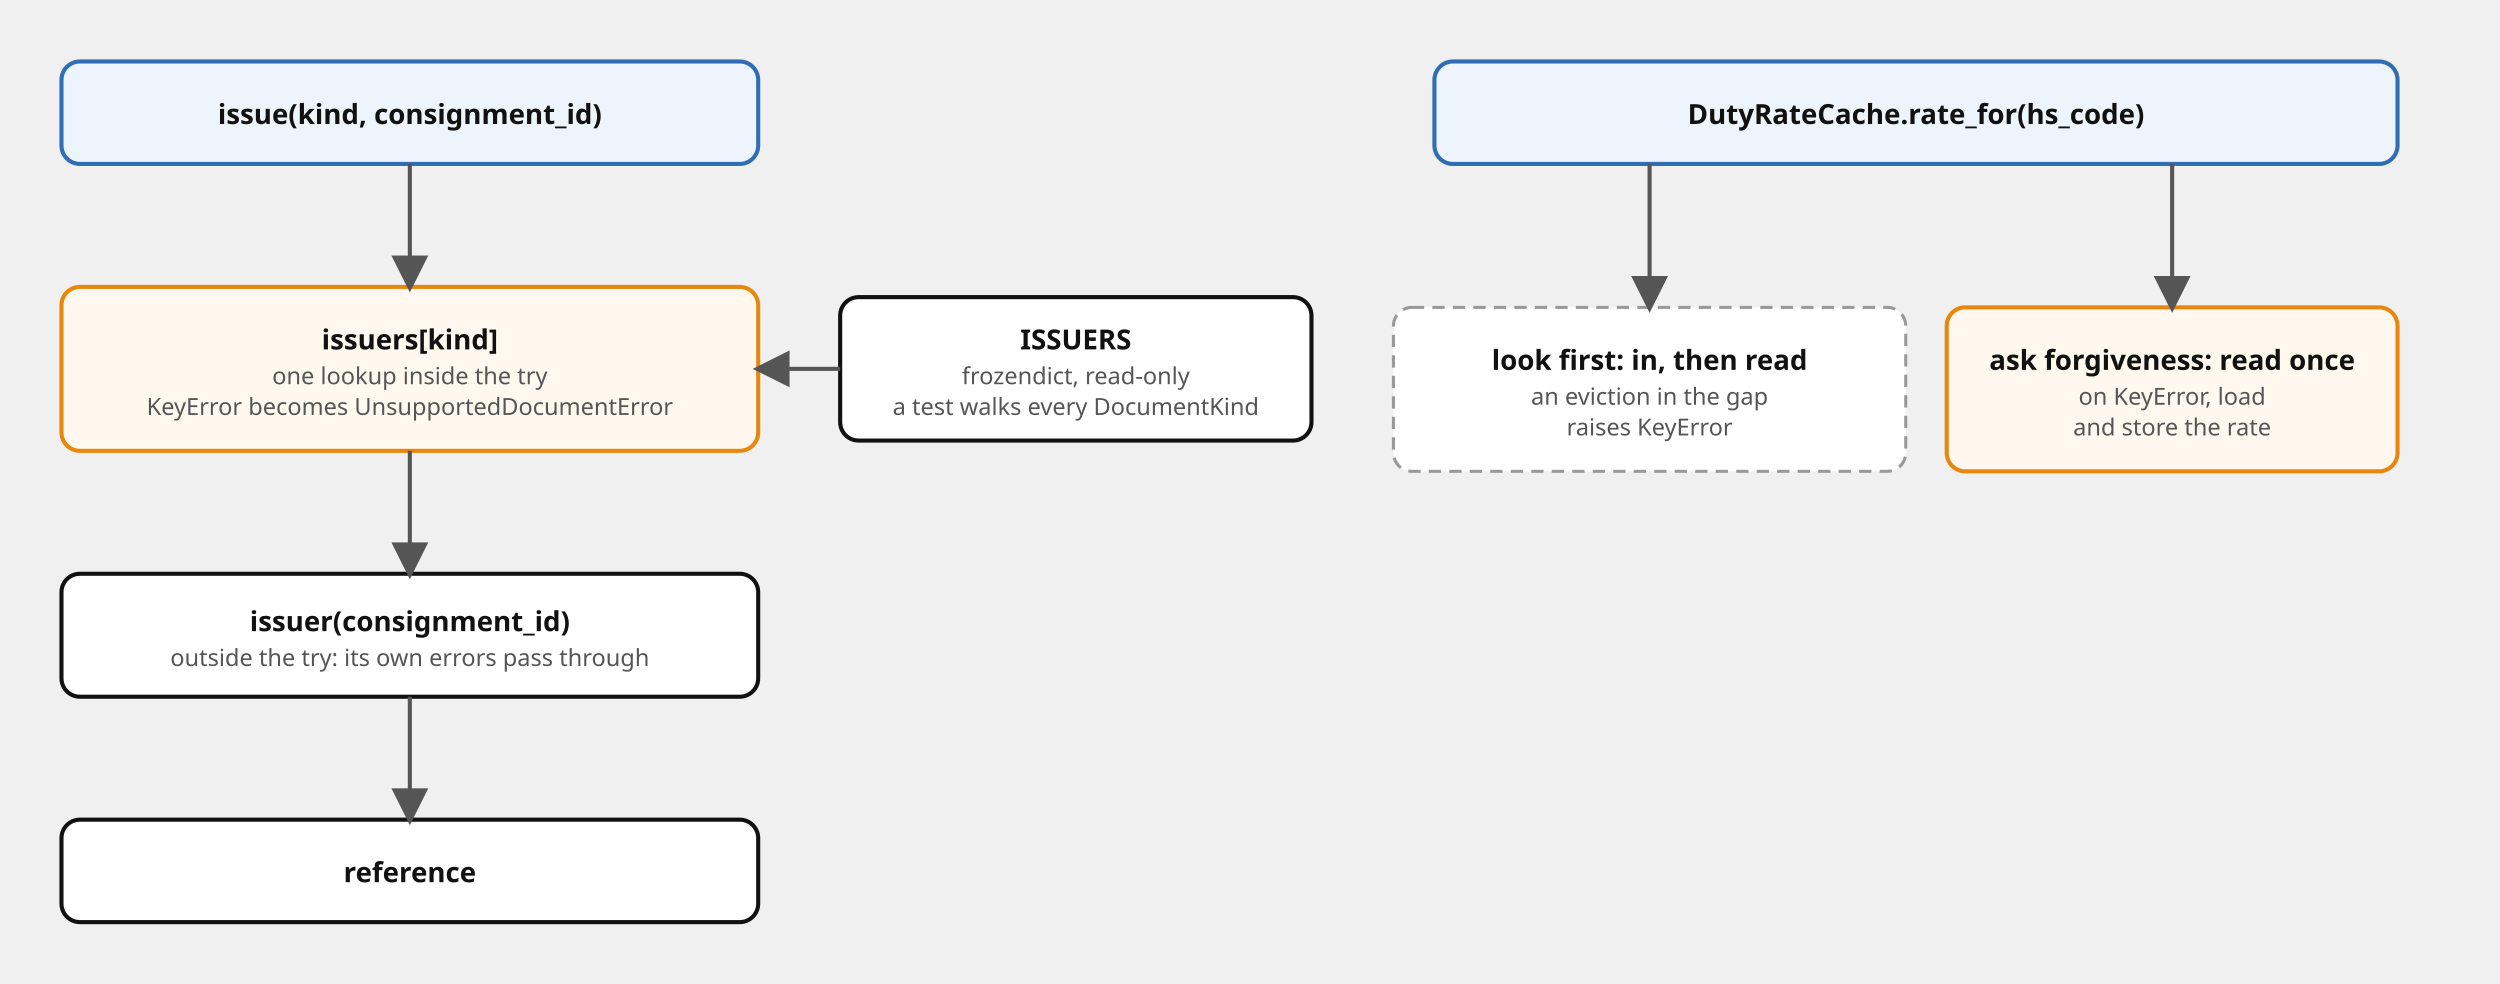
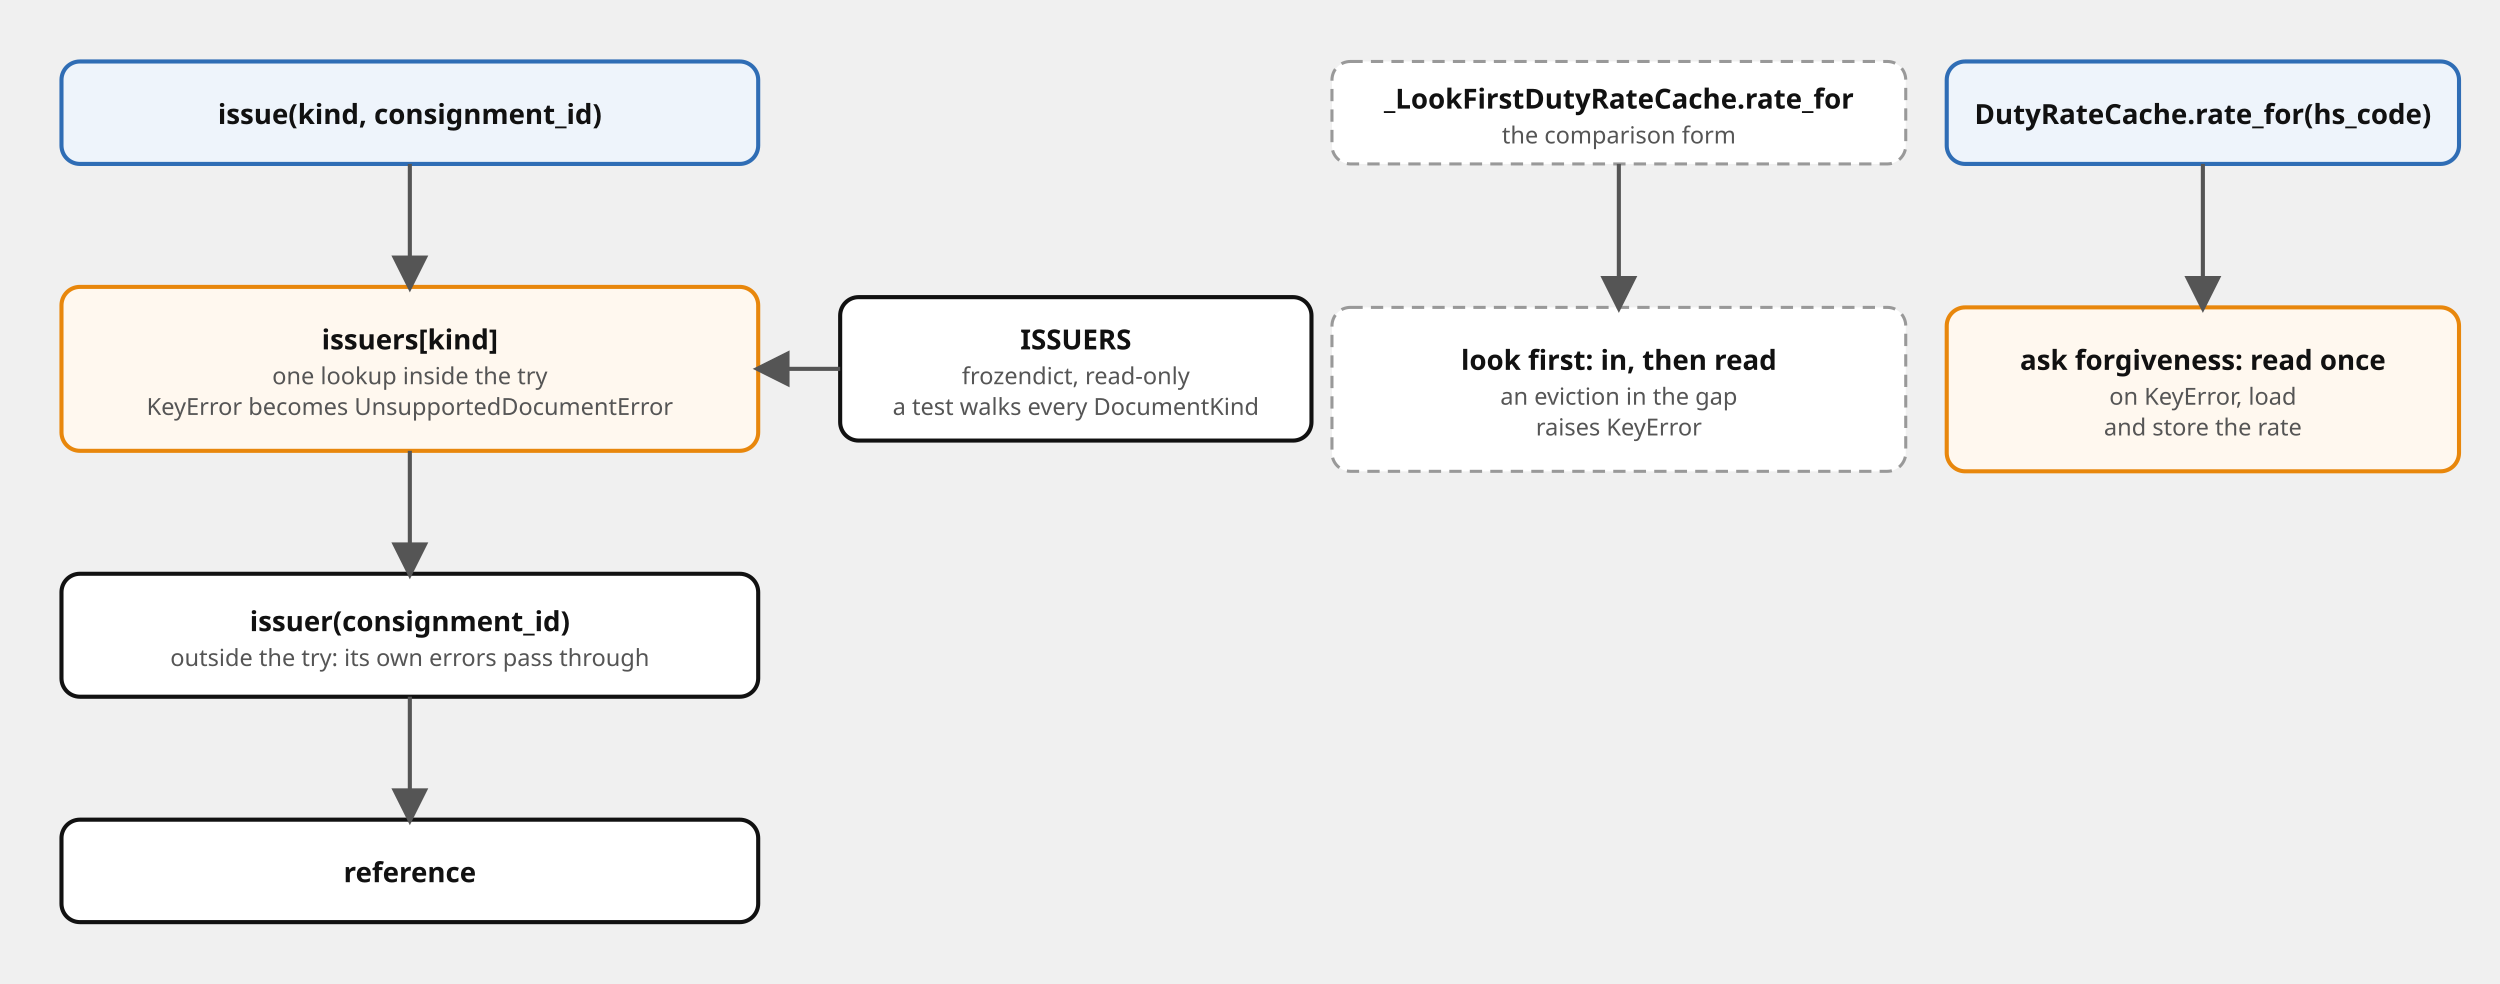
<svg xmlns="http://www.w3.org/2000/svg" viewBox="0 0 1220 480" font-family="'Red Hat Text', system-ui, sans-serif" role="img">
  <defs>
    <marker id="a" viewBox="0 0 10 10" refX="8.5" refY="5" markerWidth="9" markerHeight="9" orient="auto-start-reverse">
      <path d="M0,0 L10,5 L0,10 z" fill="#555" />
    </marker>
    <marker id="am" viewBox="0 0 10 10" refX="8.5" refY="5" markerWidth="9" markerHeight="9" orient="auto-start-reverse">
      <path d="M0,0 L10,5 L0,10 z" fill="#b8650a" />
    </marker>
  </defs>
  <rect x="30" y="30" width="340" height="50" rx="9" fill="#eef4fb" stroke="#2f6db5" stroke-width="2" />
  <text x="200.0" y="60.5" font-size="13.5" font-weight="700" fill="#111111" text-anchor="middle">issue(kind, consignment_id)</text>
  <rect x="30" y="140" width="340" height="80" rx="9" fill="#fff8ef" stroke="#e8870c" stroke-width="2" />
  <text x="200.0" y="170.5" font-size="13.5" font-weight="700" fill="#111111" text-anchor="middle">issuers[kind]</text>
  <text x="200.0" y="187.5" font-size="11.5" fill="#555555" text-anchor="middle">one lookup inside the try</text>
  <text x="200.0" y="202.5" font-size="11.5" fill="#555555" text-anchor="middle">KeyError becomes UnsupportedDocumentError</text>
  <rect x="410" y="145" width="230" height="70" rx="9" fill="#ffffff" stroke="#111111" stroke-width="2" />
  <text x="525.0" y="170.5" font-size="13.5" font-weight="700" fill="#111111" text-anchor="middle">ISSUERS</text>
  <text x="525.0" y="187.5" font-size="11.5" fill="#555555" text-anchor="middle">frozendict, read-only</text>
  <text x="525.0" y="202.5" font-size="11.5" fill="#555555" text-anchor="middle">a test walks every DocumentKind</text>
  <rect x="30" y="280" width="340" height="60" rx="9" fill="#ffffff" stroke="#111111" stroke-width="2" />
  <text x="200.0" y="308.0" font-size="13.5" font-weight="700" fill="#111111" text-anchor="middle">issuer(consignment_id)</text>
  <text x="200.0" y="325.0" font-size="11.5" fill="#555555" text-anchor="middle">outside the try: its own errors pass through</text>
  <rect x="30" y="400" width="340" height="50" rx="9" fill="#ffffff" stroke="#111111" stroke-width="2" />
  <text x="200.0" y="430.5" font-size="13.5" font-weight="700" fill="#111111" text-anchor="middle">reference</text>
-   <rect x="700" y="30" width="470" height="50" rx="9" fill="#eef4fb" stroke="#2f6db5" stroke-width="2" />
-   <text x="935.0" y="60.5" font-size="13.5" font-weight="700" fill="#111111" text-anchor="middle">DutyRateCache.rate_for(hs_code)</text>
-   <rect x="680" y="150" width="250" height="80" rx="9" fill="#ffffff" stroke="#999999" stroke-width="1.5" stroke-dasharray="6 4" />
-   <text x="805.0" y="180.5" font-size="13.5" font-weight="700" fill="#111111" text-anchor="middle">look first: in, then read</text>
-   <text x="805.0" y="197.5" font-size="11.5" fill="#555555" text-anchor="middle">an eviction in the gap</text>
-   <text x="805.0" y="212.5" font-size="11.5" fill="#555555" text-anchor="middle">raises KeyError</text>
-   <rect x="950" y="150" width="220" height="80" rx="9" fill="#fff8ef" stroke="#e8870c" stroke-width="2" />
-   <text x="1060.0" y="180.5" font-size="13.5" font-weight="700" fill="#111111" text-anchor="middle">ask forgiveness: read once</text>
-   <text x="1060.0" y="197.5" font-size="11.5" fill="#555555" text-anchor="middle">on KeyError, load</text>
-   <text x="1060.0" y="212.5" font-size="11.5" fill="#555555" text-anchor="middle">and store the rate</text>
+   <rect x="650" y="30" width="280" height="50" rx="9" fill="#ffffff" stroke="#999999" stroke-width="1.5" stroke-dasharray="6 4" />
+   <text x="790.0" y="53.0" font-size="13.5" font-weight="700" fill="#111111" text-anchor="middle">_LookFirstDutyRateCache.rate_for</text>
+   <text x="790.0" y="70.0" font-size="11.5" fill="#555555" text-anchor="middle">the comparison form</text>
+   <rect x="950" y="30" width="250" height="50" rx="9" fill="#eef4fb" stroke="#2f6db5" stroke-width="2" />
+   <text x="1075.0" y="60.5" font-size="13.5" font-weight="700" fill="#111111" text-anchor="middle">DutyRateCache.rate_for(hs_code)</text>
+   <rect x="650" y="150" width="280" height="80" rx="9" fill="#ffffff" stroke="#999999" stroke-width="1.5" stroke-dasharray="6 4" />
+   <text x="790.0" y="180.5" font-size="13.5" font-weight="700" fill="#111111" text-anchor="middle">look first: in, then read</text>
+   <text x="790.0" y="197.5" font-size="11.5" fill="#555555" text-anchor="middle">an eviction in the gap</text>
+   <text x="790.0" y="212.5" font-size="11.5" fill="#555555" text-anchor="middle">raises KeyError</text>
+   <rect x="950" y="150" width="250" height="80" rx="9" fill="#fff8ef" stroke="#e8870c" stroke-width="2" />
+   <text x="1075.0" y="180.5" font-size="13.5" font-weight="700" fill="#111111" text-anchor="middle">ask forgiveness: read once</text>
+   <text x="1075.0" y="197.5" font-size="11.5" fill="#555555" text-anchor="middle">on KeyError, load</text>
+   <text x="1075.0" y="212.5" font-size="11.5" fill="#555555" text-anchor="middle">and store the rate</text>
  <path d="M200,80 L200,140" fill="none" stroke="#555" stroke-width="2" marker-end="url(#a)" />
  <path d="M410,180 L370,180" fill="none" stroke="#555" stroke-width="2" marker-end="url(#a)" />
  <path d="M200,220 L200,280" fill="none" stroke="#555" stroke-width="2" marker-end="url(#a)" />
  <path d="M200,340 L200,400" fill="none" stroke="#555" stroke-width="2" marker-end="url(#a)" />
-   <path d="M805,80 L805,150" fill="none" stroke="#555" stroke-width="2" marker-end="url(#a)" />
-   <path d="M1060,80 L1060,150" fill="none" stroke="#555" stroke-width="2" marker-end="url(#a)" />
+   <path d="M790,80 L790,150" fill="none" stroke="#555" stroke-width="2" marker-end="url(#a)" />
+   <path d="M1075,80 L1075,150" fill="none" stroke="#555" stroke-width="2" marker-end="url(#a)" />
</svg>
